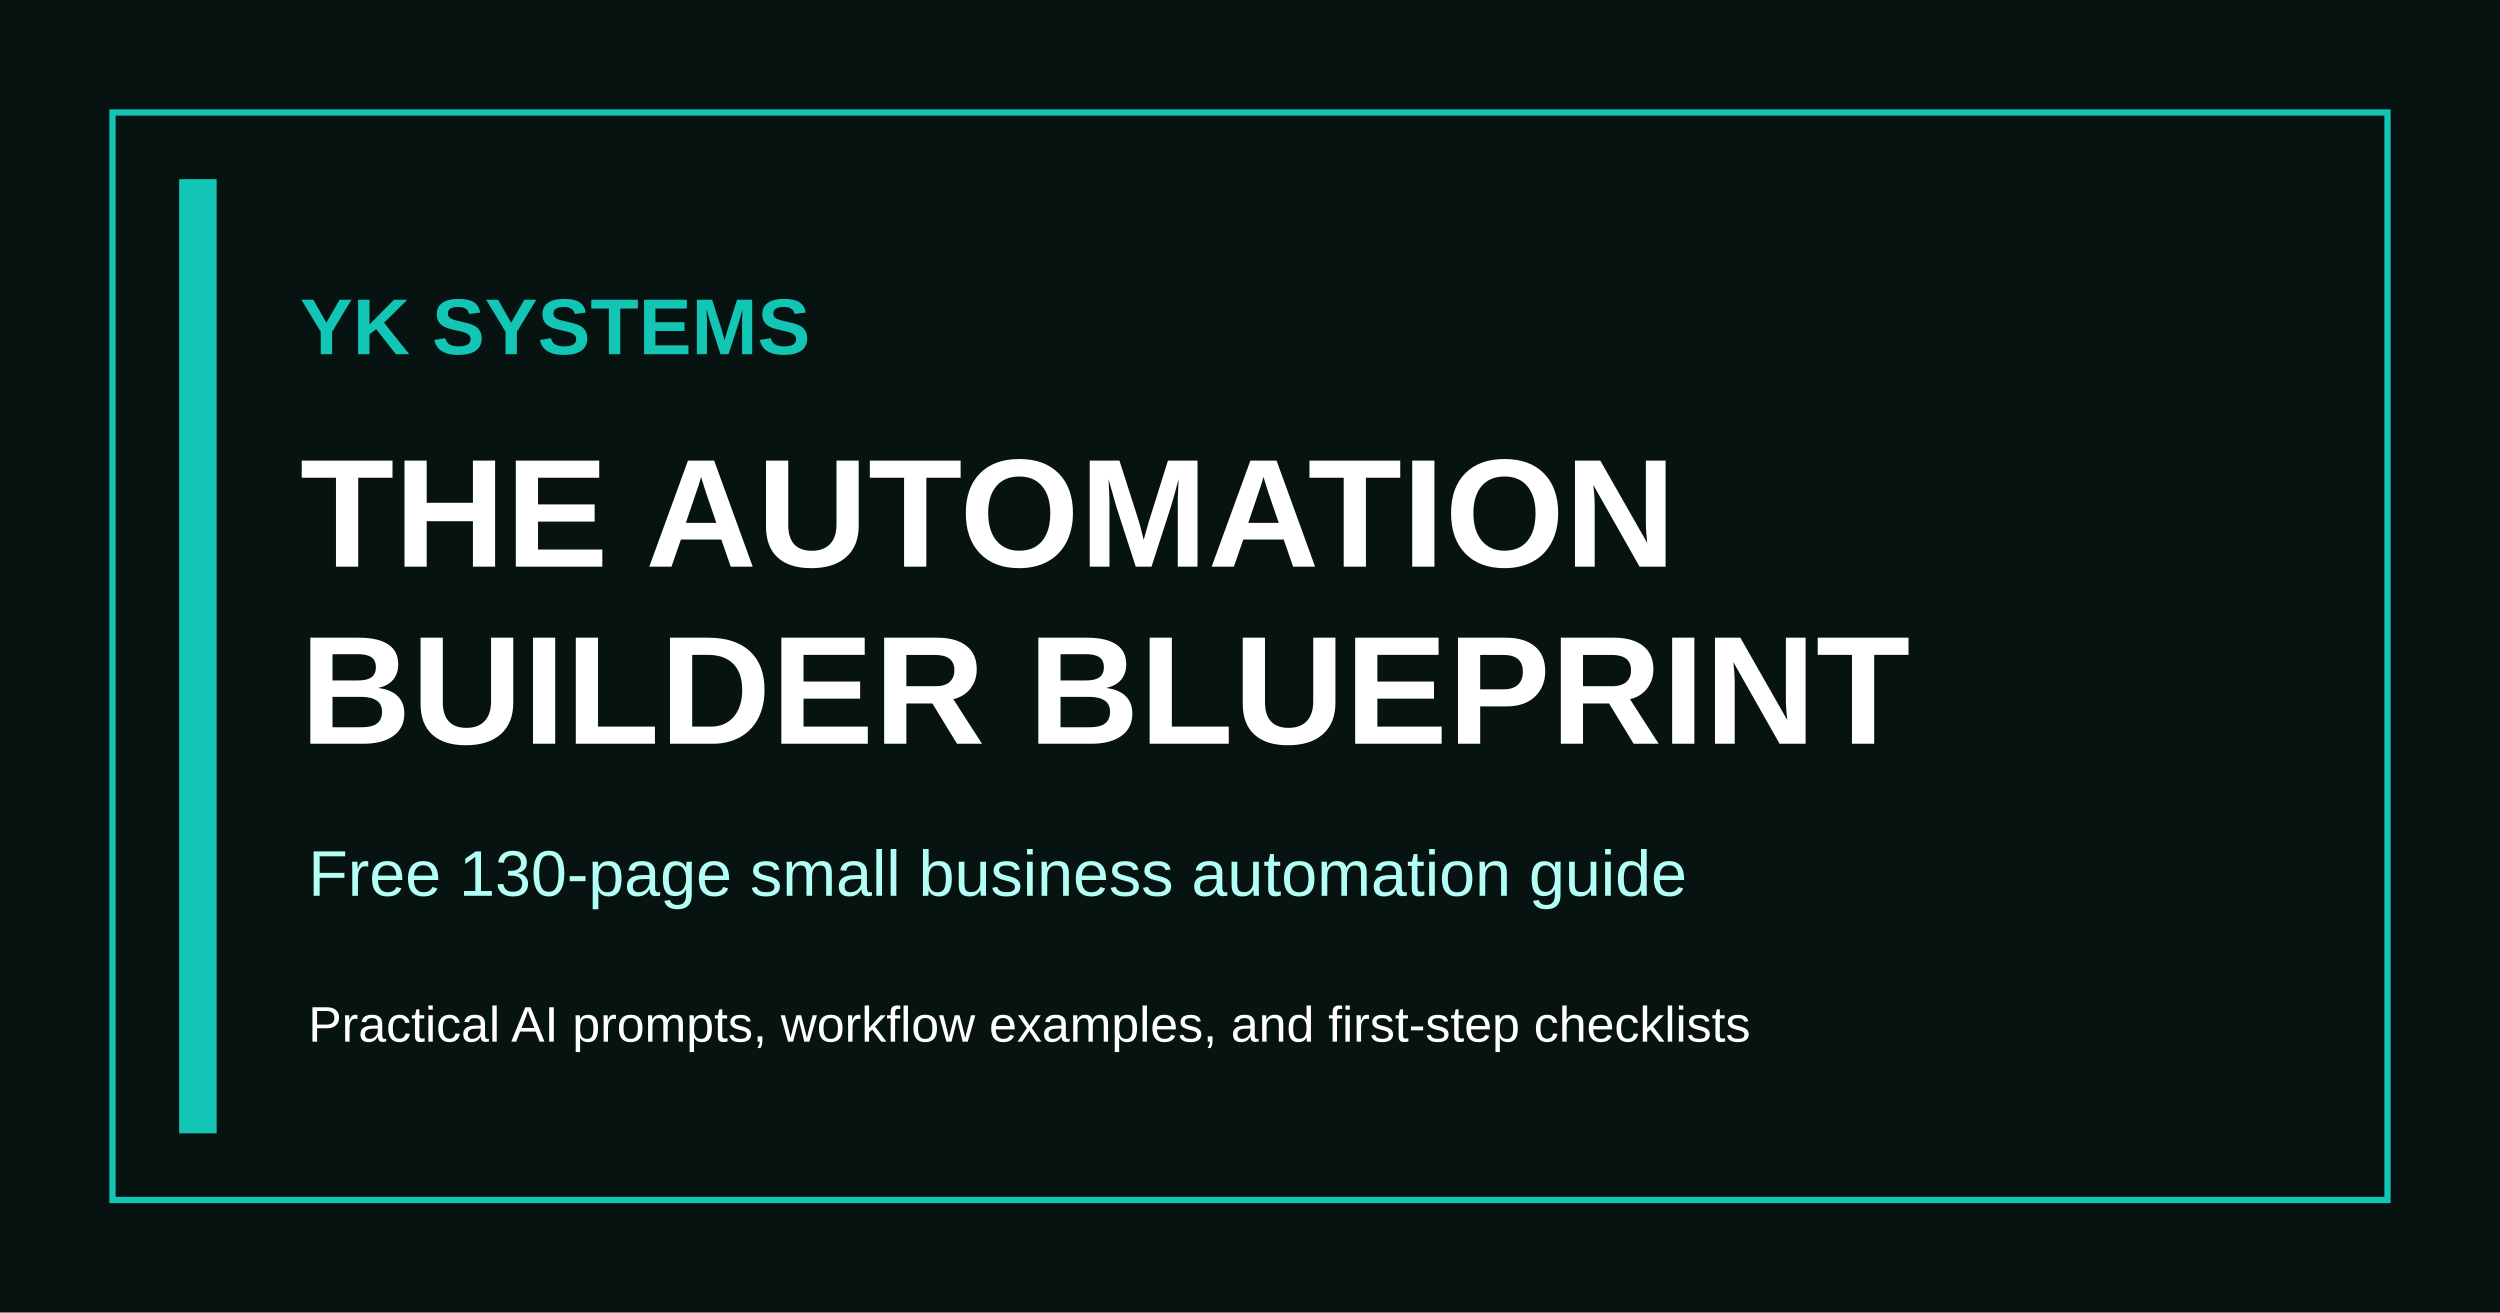
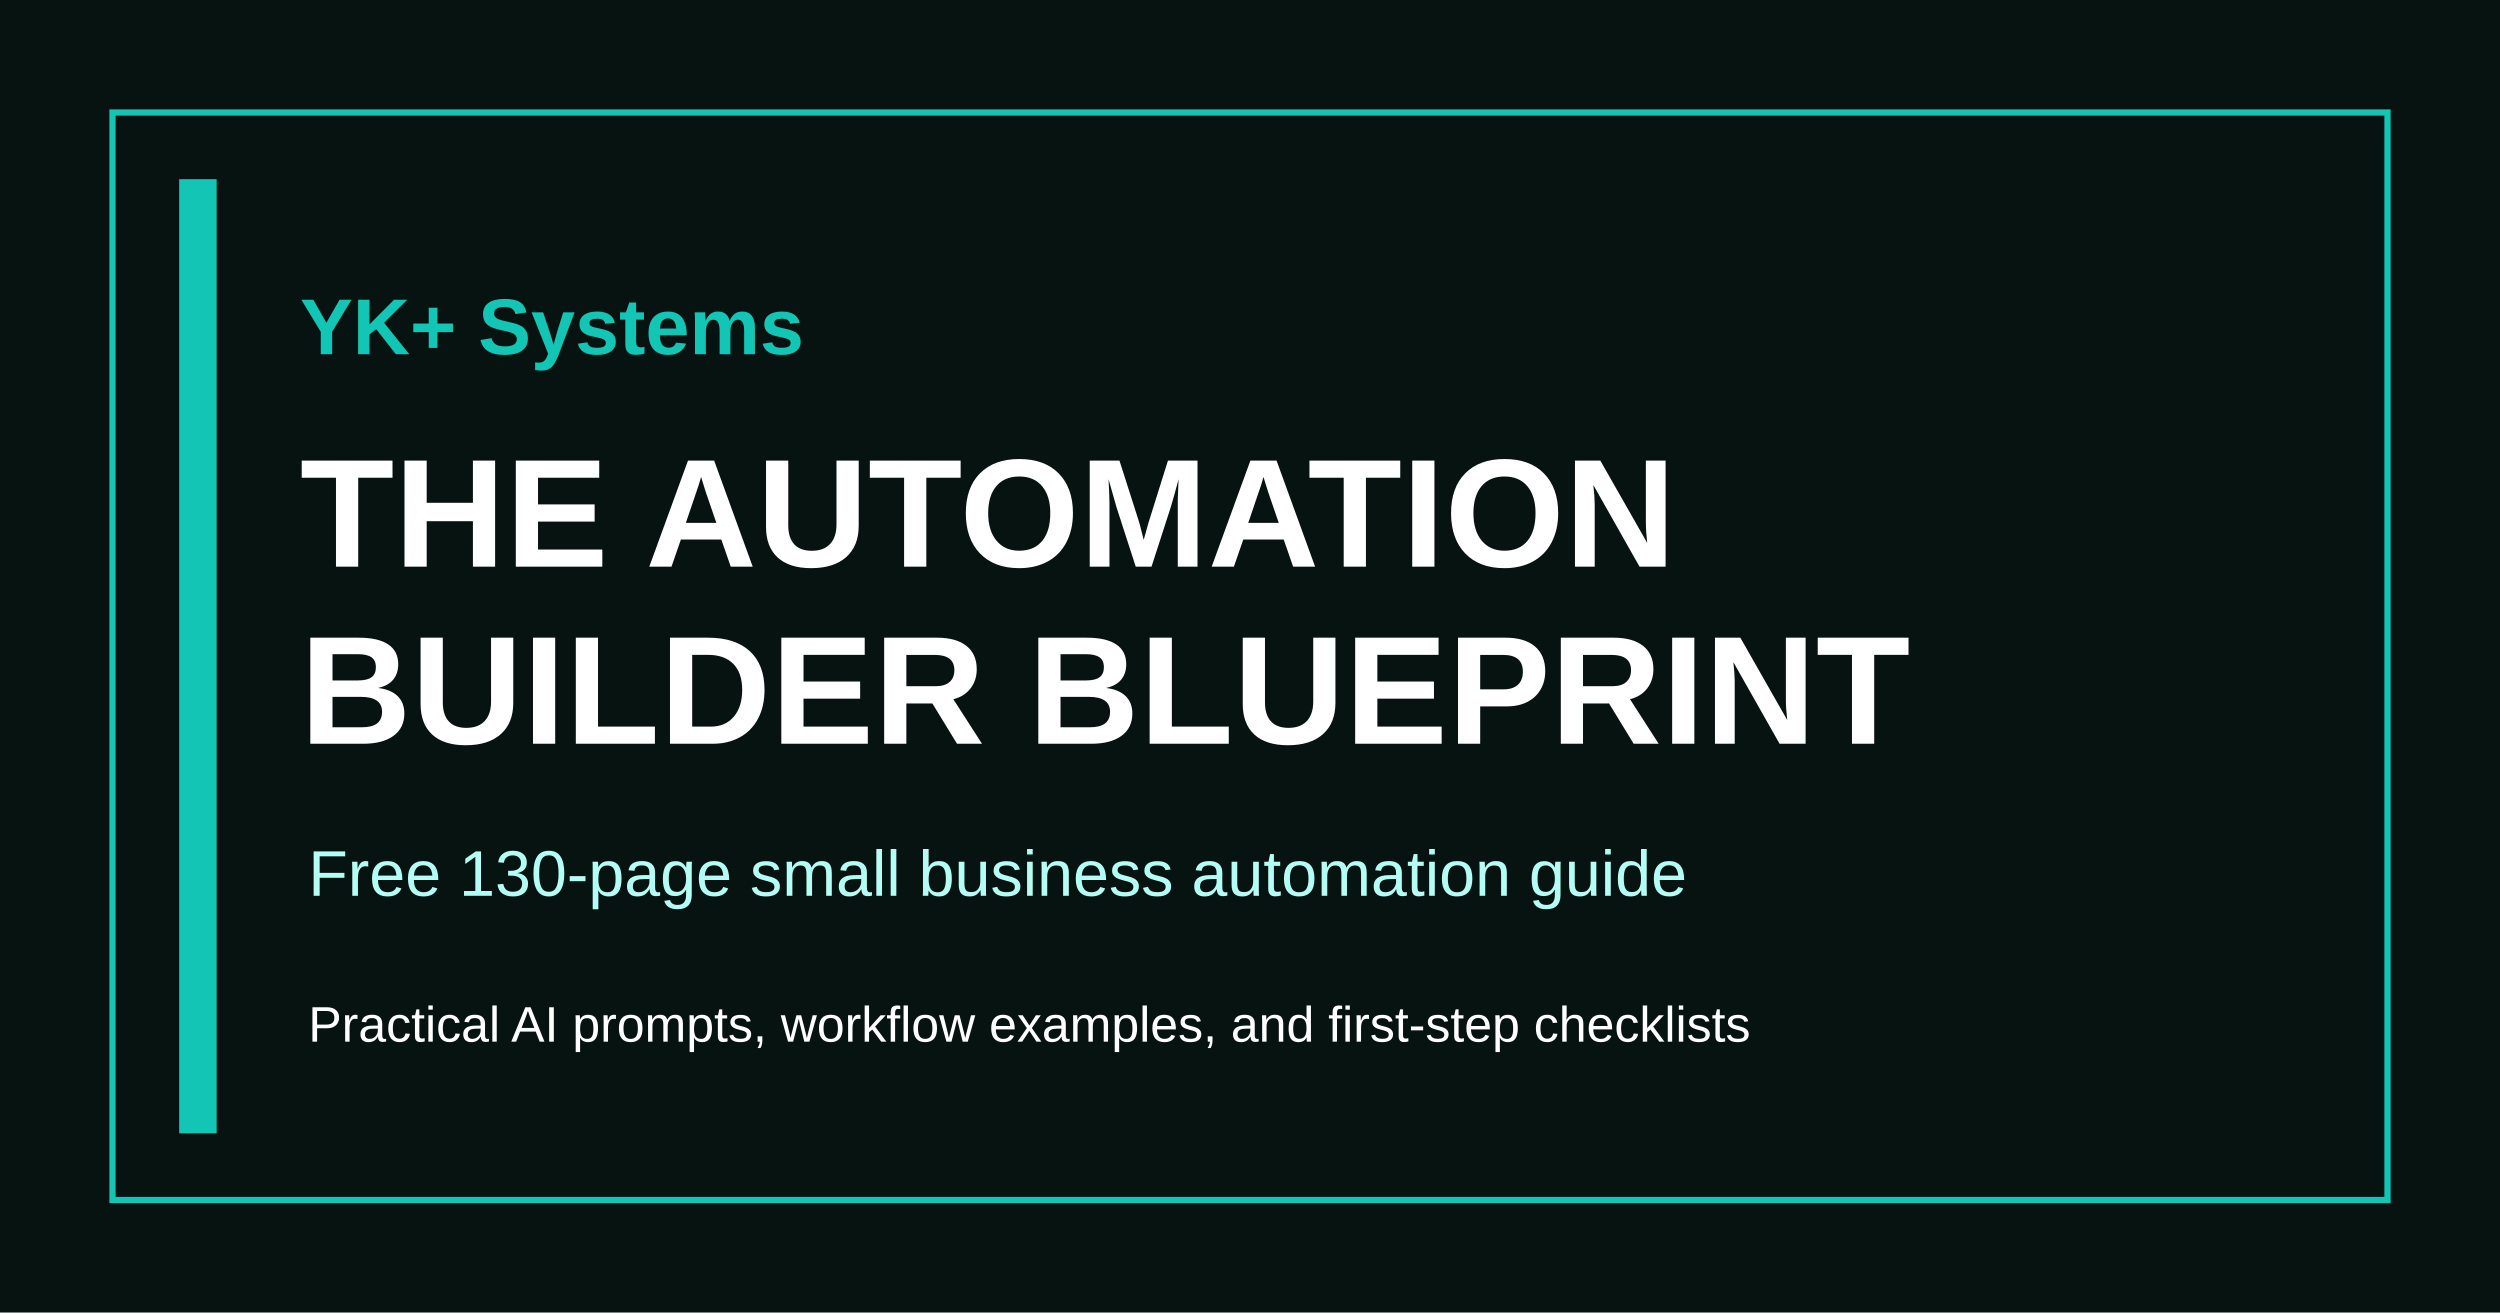
<svg xmlns="http://www.w3.org/2000/svg" width="1200" height="630" viewBox="0 0 1200 630" role="img" aria-labelledby="title desc">
  <rect width="1200" height="630" fill="#071311" />
  <rect x="54" y="54" width="1092" height="522" fill="none" stroke="#12c5b4" stroke-width="3" />
  <rect x="86" y="86" width="18" height="458" fill="#12c5b4" />
-   <text x="144" y="170" fill="#12c5b4" font-family="Arial, sans-serif" font-size="38" font-weight="700">YK SYSTEMS</text>
+   <text x="144" y="170" fill="#12c5b4" font-family="Arial, sans-serif" font-size="38" font-weight="700">YK+ Systems</text>
  <text x="144" y="272" fill="#ffffff" font-family="Arial, sans-serif" font-size="74" font-weight="700">THE AUTOMATION</text>
  <text x="144" y="357" fill="#ffffff" font-family="Arial, sans-serif" font-size="74" font-weight="700">BUILDER BLUEPRINT</text>
  <text x="148" y="430" fill="#b4fff5" font-family="Arial, sans-serif" font-size="31">Free 130-page small business automation guide</text>
  <text x="148" y="500" fill="#ffffff" font-family="Arial, sans-serif" font-size="24">Practical AI prompts, workflow examples, and first-step checklists</text>
</svg>
